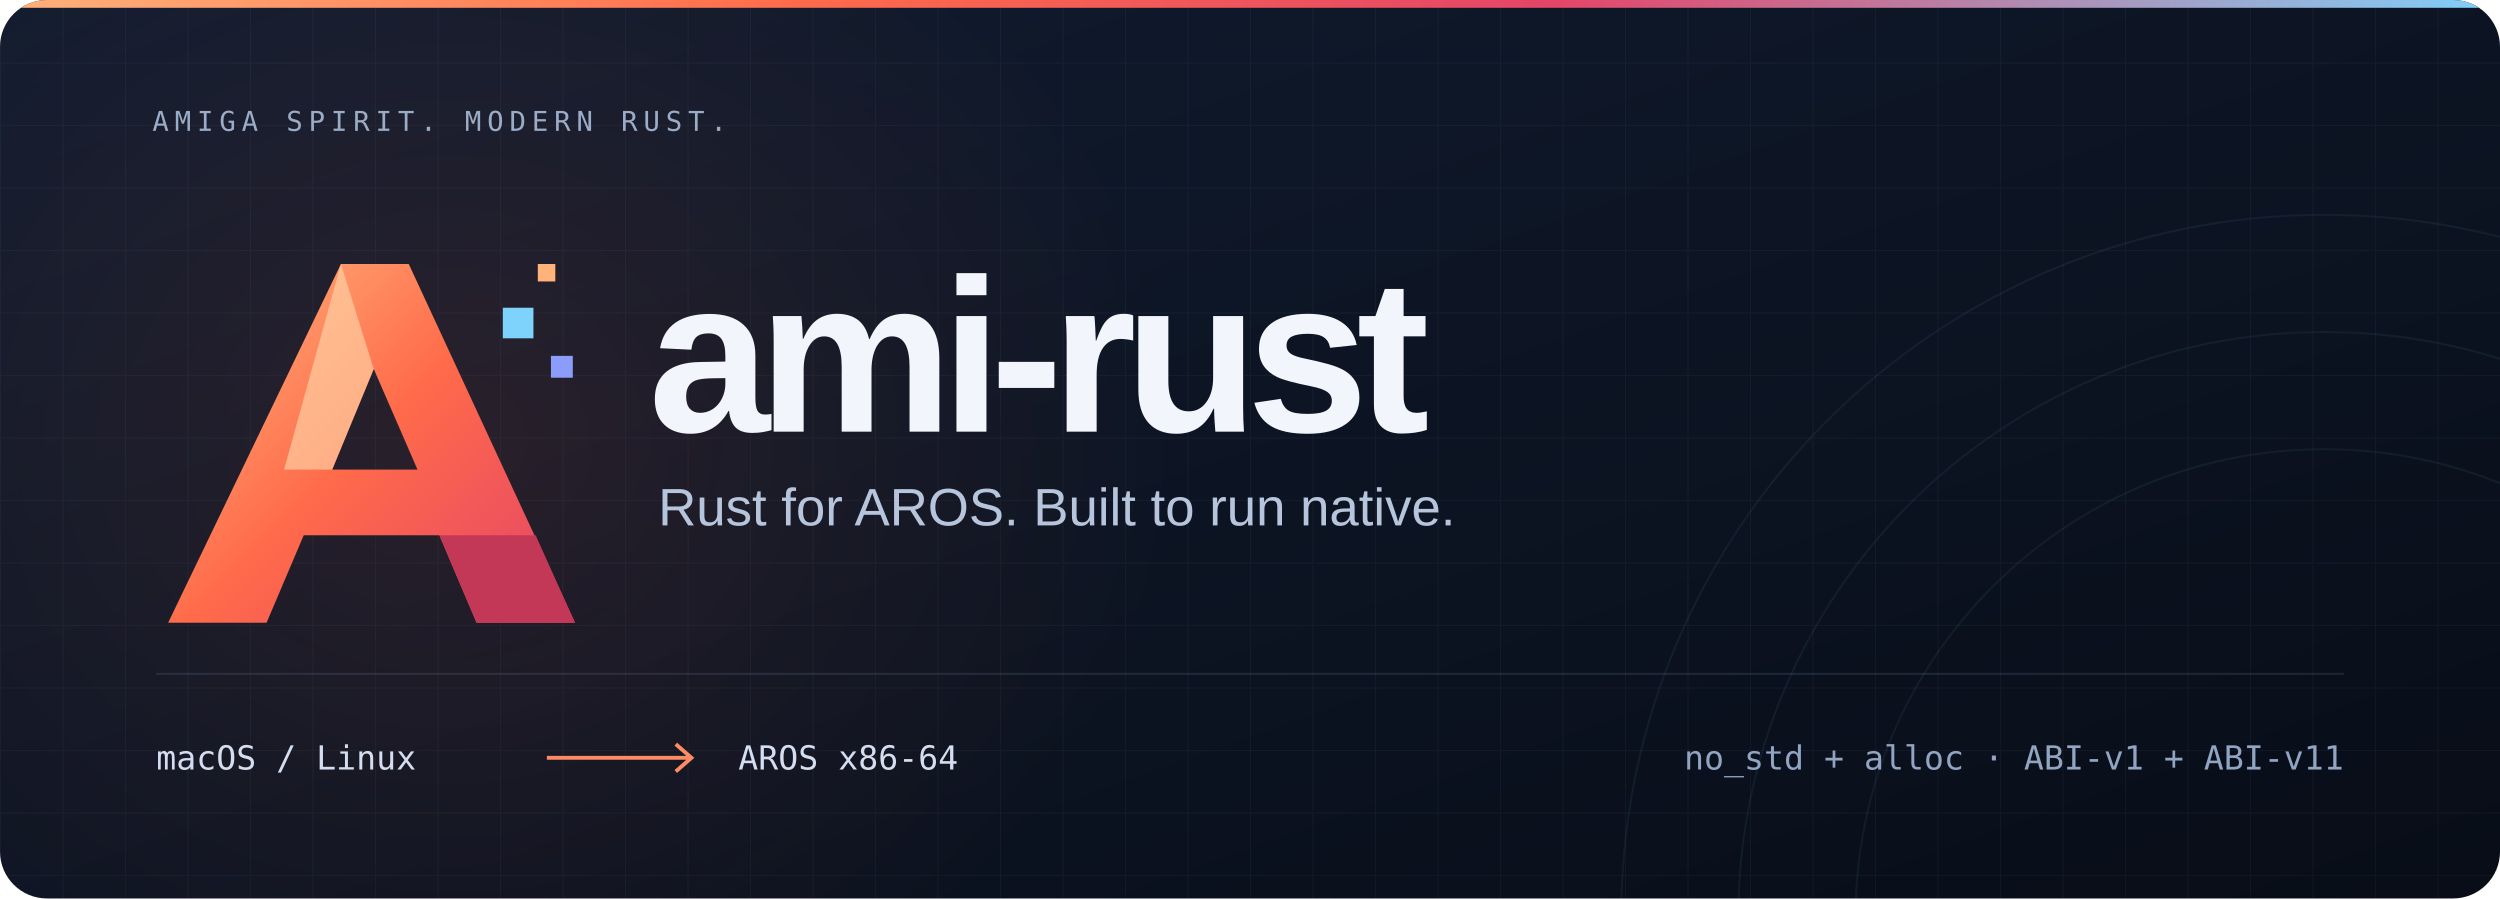
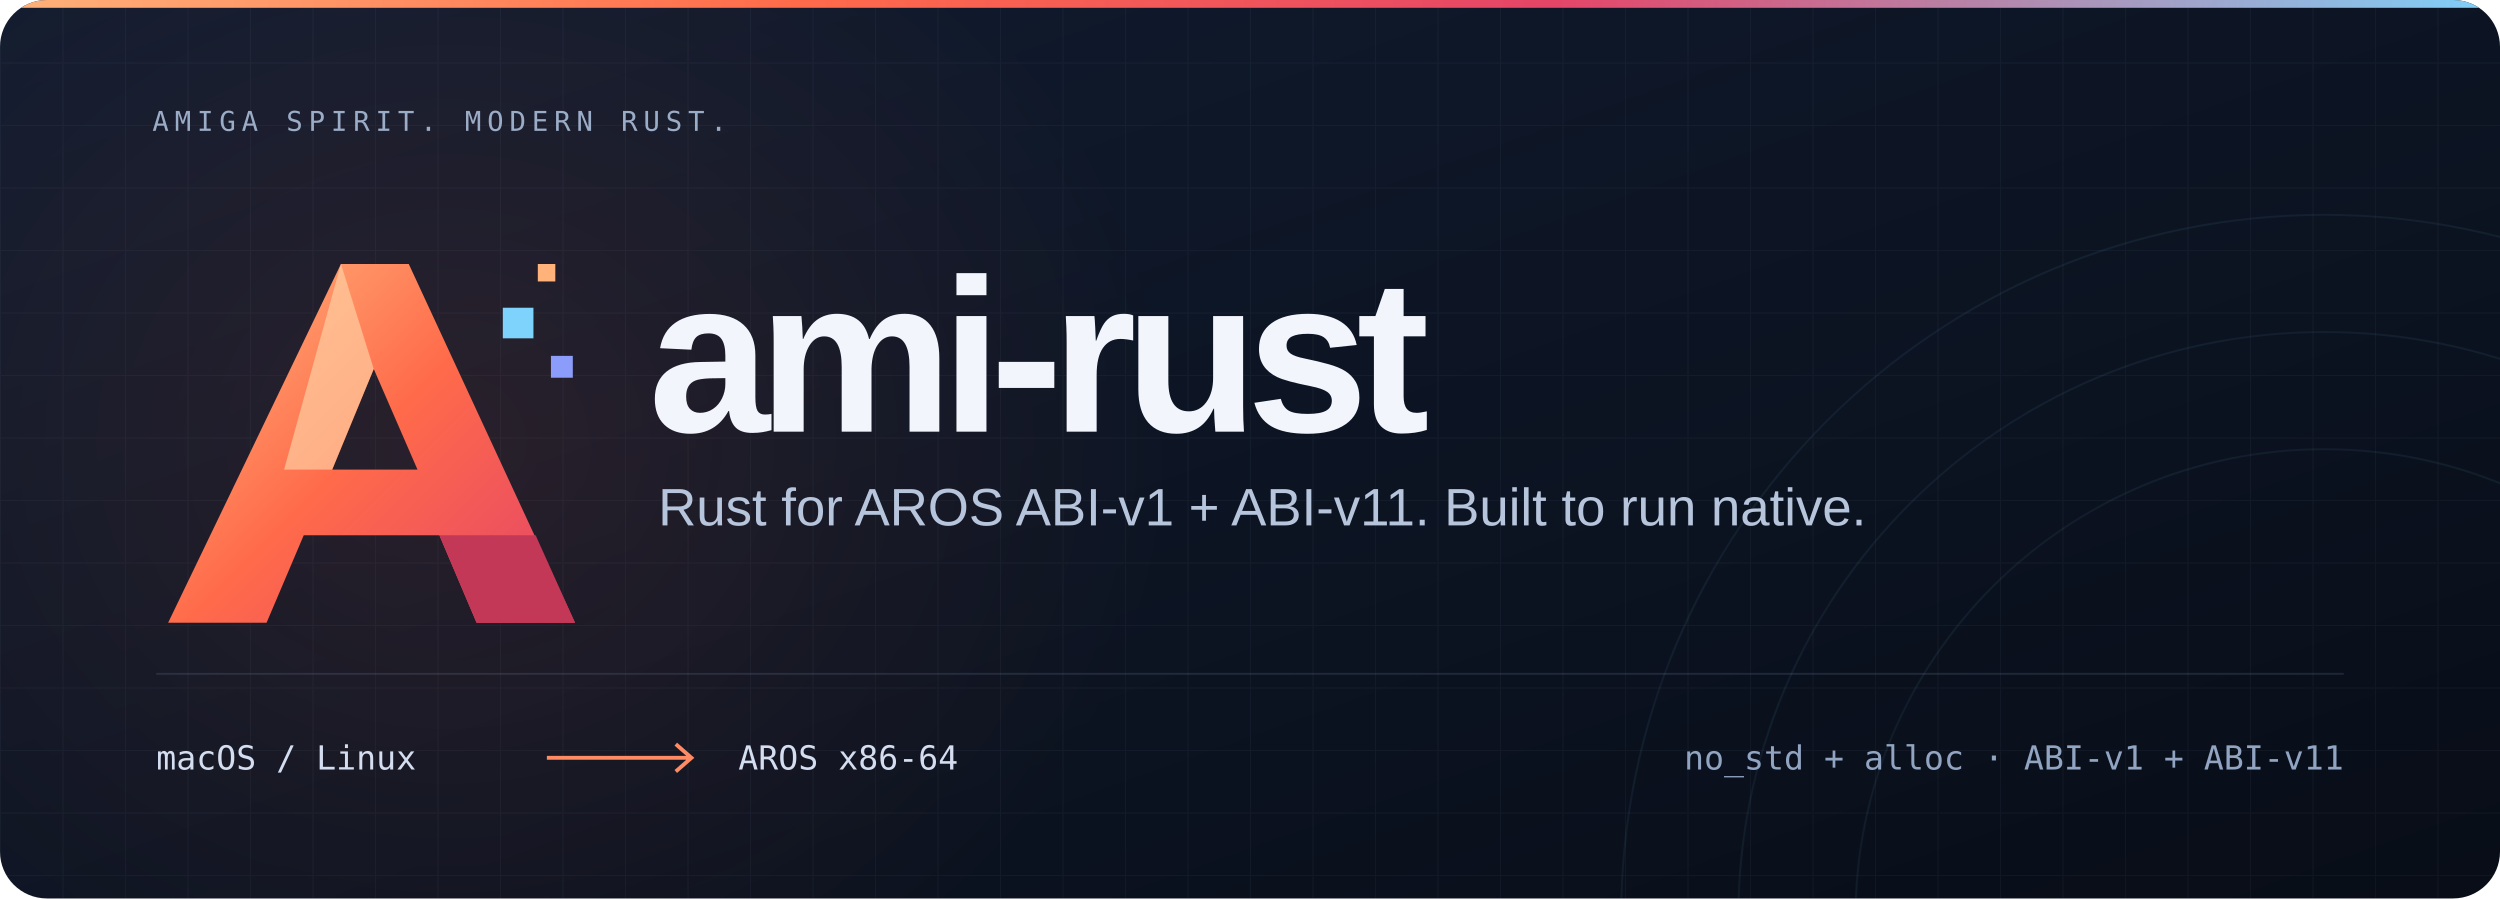
<svg xmlns="http://www.w3.org/2000/svg" width="1280" height="460" viewBox="0 0 1280 460" role="img" aria-labelledby="title desc">
  <defs>
    <linearGradient id="bg" x2="1" y2="1">
      <stop stop-color="#111c30" />
      <stop offset="1" stop-color="#080d17" />
    </linearGradient>
    <linearGradient id="stripe">
      <stop stop-color="#ffb27a" />
      <stop offset=".32" stop-color="#ff6b4a" />
      <stop offset=".62" stop-color="#e54567" />
      <stop offset="1" stop-color="#7dd3fc" />
    </linearGradient>
    <radialGradient id="glow">
      <stop stop-color="#ff6b4a" stop-opacity=".11" />
      <stop offset="1" stop-color="#ff6b4a" stop-opacity="0" />
    </radialGradient>
    <pattern id="grid" width="32" height="32" patternUnits="userSpaceOnUse">
      <path d="M32 0H0v32" fill="none" stroke="#b7cdf2" stroke-opacity=".045" />
    </pattern>
    <clipPath id="frame">
      <rect width="1280" height="460" rx="24" />
    </clipPath>
  </defs>
  <g clip-path="url(#frame)">
    <rect width="1280" height="460" fill="url(#bg)" />
    <rect width="1280" height="460" fill="url(#grid)" />
    <ellipse cx="230" cy="226" rx="370" ry="330" fill="url(#glow)" />
    <g fill="none" stroke="#7dd3fc" stroke-opacity=".07">
      <circle cx="1190" cy="470" r="240" />
      <circle cx="1190" cy="470" r="300" />
      <circle cx="1190" cy="470" r="360" />
    </g>
    <rect width="1280" height="4" fill="url(#stripe)" />
    <text x="78" y="67" fill="#9bacc7" font-family="monospace" font-size="14" letter-spacing="3">AMIGA SPIRIT. MODERN RUST.</text>
    <g transform="translate(76 115) scale(1.12)">
      <defs>
        <linearGradient id="ember" x1="25" y1="20" x2="185" y2="180" gradientUnits="userSpaceOnUse">
          <stop stop-color="#ffb27a" />
          <stop offset=".48" stop-color="#ff6b4a" />
          <stop offset="1" stop-color="#e54567" />
        </linearGradient>
      </defs>
      <path fill="url(#ember)" fill-rule="evenodd" d="M88 18h31l76 164h-45l-17-40H71l-17 40H9L88 18zm15 48-19 46h39l-20-46z" />
      <path fill="#ffd2a6" d="m88 18 15 48-19 46H62z" opacity=".65" />
      <path fill="#c33757" d="m133 142 17 40h45l-18-40z" />
      <path fill="#7dd3fc" d="M162 38h14v14h-14z" />
      <path fill="#8b9cfa" d="M184 60h10v10h-10z" />
      <path fill="#ffb27a" d="M178 18h8v8h-8z" />
    </g>
    <text x="332" y="221" fill="#f2f5fc" font-family="Arial, Helvetica, sans-serif" font-weight="700" font-size="112" letter-spacing="-6">ami-rust</text>
-     <text x="337" y="269" fill="#b7c5dc" font-family="Arial, Helvetica, sans-serif" font-size="27">Rust for AROS. Built to run native.</text>
+     <text x="337" y="269" fill="#b7c5dc" font-family="Arial, Helvetica, sans-serif" font-size="27">Rust for AROS ABI-v1 + ABI-v11. Built to run native.</text>
    <path d="M80 345h1120" stroke="#8195b5" stroke-opacity=".18" />
    <g font-family="monospace" font-size="17">
      <text x="80" y="394" fill="#d4def0">macOS / Linux</text>
      <path d="M280 388h74m-8-7 8 7-8 7" fill="none" stroke="#ff8b65" stroke-width="2" />
      <text x="378" y="394" fill="#d4def0">AROS x86-64</text>
      <text x="1200" y="394" fill="#91a4c1" text-anchor="end">no_std + alloc · ABI-v1 + ABI-v11</text>
    </g>
  </g>
</svg>
